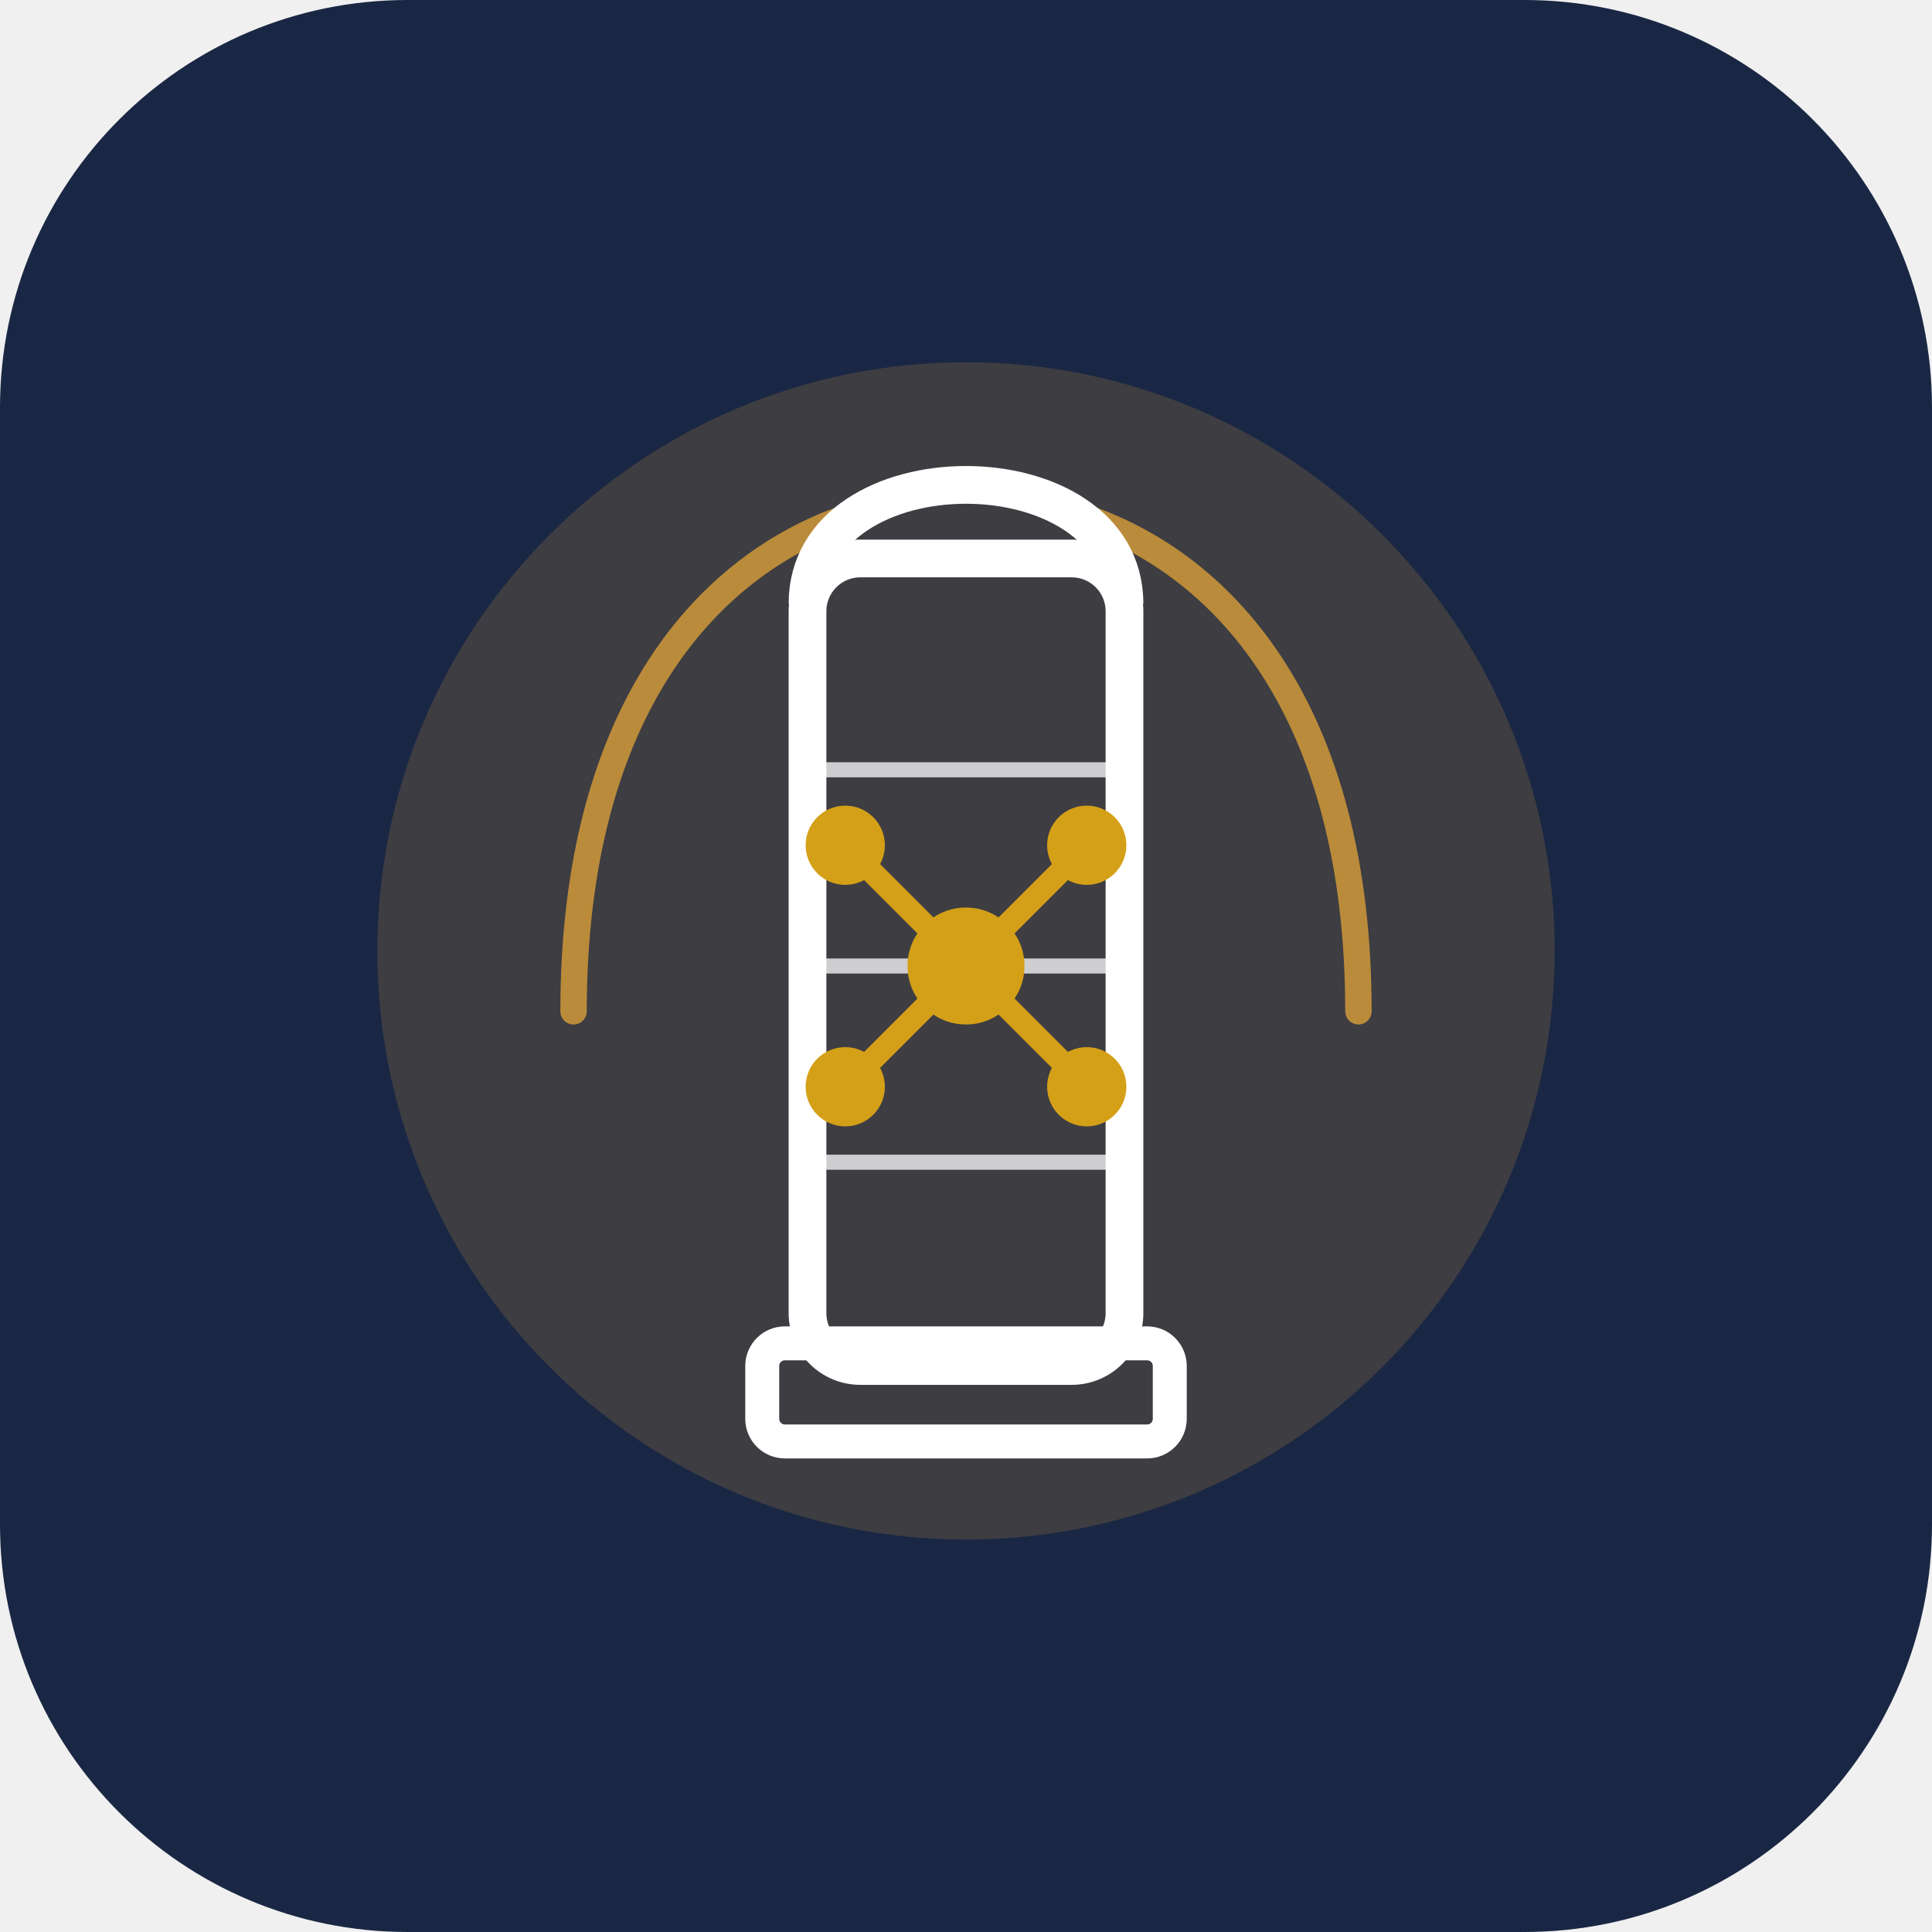
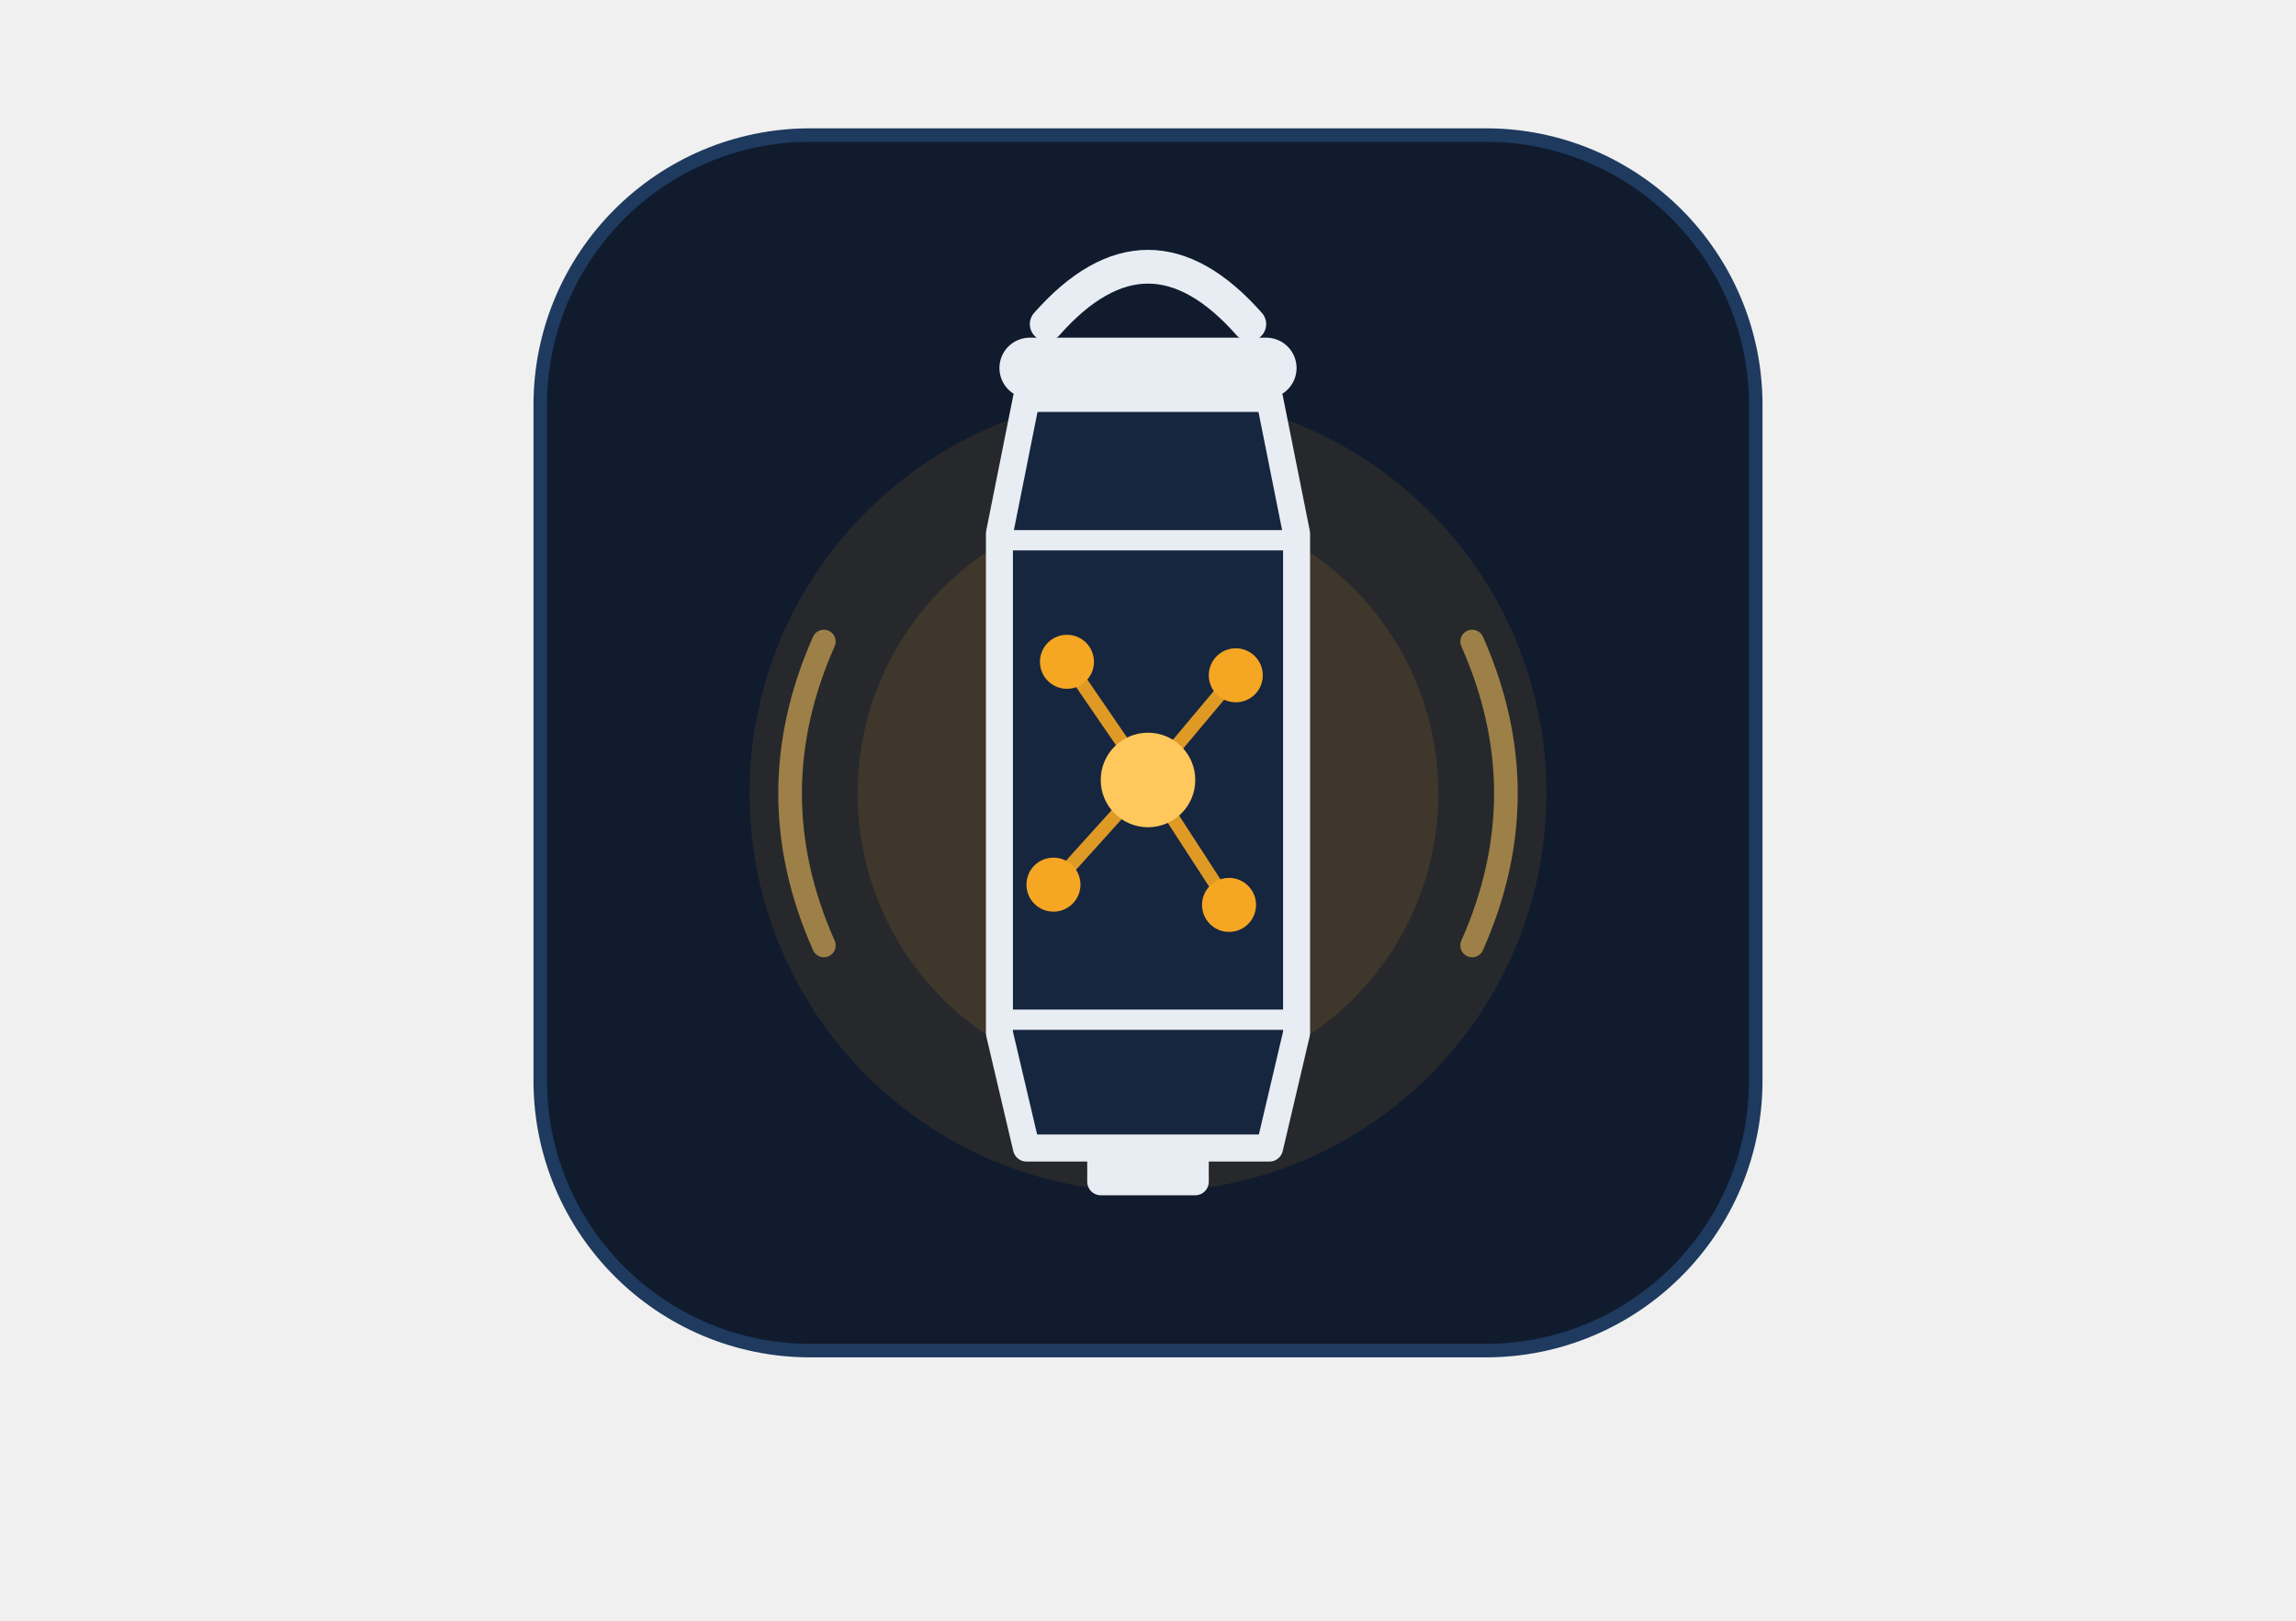
- <svg xmlns="http://www.w3.org/2000/svg" viewBox="0 0 512 512" fill="none">
-   <rect width="512" height="512" rx="108" fill="#1A2744" />
-   <circle cx="256" cy="252" r="156" fill="#C8943A" opacity="0.2" />
-   <path d="M152 268 C152 188 188 148 228 136" stroke="#C8943A" stroke-width="7" stroke-linecap="round" fill="none" opacity="0.9" />
-   <path d="M360 268 C360 188 324 148 284 136" stroke="#C8943A" stroke-width="7" stroke-linecap="round" fill="none" opacity="0.9" />
-   <g stroke="#FFFFFF" stroke-linejoin="round">
-     <rect x="214" y="148" width="84" height="214" rx="14" stroke-width="10" fill="none" />
-     <path d="M214 160 C214 118 298 118 298 160" stroke-width="10" fill="none" />
-     <rect x="202" y="356" width="108" height="26" rx="6" stroke-width="9" fill="none" />
-     <line x1="214" y1="204" x2="298" y2="204" stroke-width="4" opacity="0.75" />
-     <line x1="214" y1="256" x2="298" y2="256" stroke-width="4" opacity="0.75" />
-     <line x1="214" y1="308" x2="298" y2="308" stroke-width="4" opacity="0.75" />
+ <svg xmlns="http://www.w3.org/2000/svg" width="100%" viewBox="0 0 680 480" role="img" style="">
+   <rect x="160" y="40" width="360" height="360" rx="80" fill="#101B2E" style="fill:rgb(16, 27, 46);stroke:none;color:rgb(11, 11, 11);stroke-width:1px;stroke-linecap:butt;stroke-linejoin:miter;opacity:1;font-family:&quot;Anthropic Sans&quot;, -apple-system, BlinkMacSystemFont, &quot;Segoe UI&quot;, sans-serif;font-size:16px;font-weight:400;text-anchor:start;dominant-baseline:auto" />
+   <rect x="160" y="40" width="360" height="360" rx="80" fill="none" stroke="#1E3A5F" stroke-width="4" style="fill:none;stroke:rgb(30, 58, 95);color:rgb(11, 11, 11);stroke-width:4px;stroke-linecap:butt;stroke-linejoin:miter;opacity:1;font-family:&quot;Anthropic Sans&quot;, -apple-system, BlinkMacSystemFont, &quot;Segoe UI&quot;, sans-serif;font-size:16px;font-weight:400;text-anchor:start;dominant-baseline:auto" />
+   <circle cx="340" cy="235" r="118" fill="#F5A623" opacity="0.10" style="fill:rgb(245, 166, 35);stroke:none;color:rgb(11, 11, 11);stroke-width:1px;stroke-linecap:butt;stroke-linejoin:miter;opacity:0.1;font-family:&quot;Anthropic Sans&quot;, -apple-system, BlinkMacSystemFont, &quot;Segoe UI&quot;, sans-serif;font-size:16px;font-weight:400;text-anchor:start;dominant-baseline:auto" />
+   <circle cx="340" cy="235" r="86" fill="#F5A623" opacity="0.12" style="fill:rgb(245, 166, 35);stroke:none;color:rgb(11, 11, 11);stroke-width:1px;stroke-linecap:butt;stroke-linejoin:miter;opacity:0.12;font-family:&quot;Anthropic Sans&quot;, -apple-system, BlinkMacSystemFont, &quot;Segoe UI&quot;, sans-serif;font-size:16px;font-weight:400;text-anchor:start;dominant-baseline:auto" />
+   <path d="M310 96 Q340 62 370 96" fill="none" stroke="#E8EDF4" stroke-width="10" stroke-linecap="round" style="fill:none;stroke:rgb(232, 237, 244);color:rgb(11, 11, 11);stroke-width:10px;stroke-linecap:round;stroke-linejoin:miter;opacity:1;font-family:&quot;Anthropic Sans&quot;, -apple-system, BlinkMacSystemFont, &quot;Segoe UI&quot;, sans-serif;font-size:16px;font-weight:400;text-anchor:start;dominant-baseline:auto" />
+   <rect x="296" y="100" width="88" height="18" rx="9" fill="#E8EDF4" style="fill:rgb(232, 237, 244);stroke:none;color:rgb(11, 11, 11);stroke-width:1px;stroke-linecap:butt;stroke-linejoin:miter;opacity:1;font-family:&quot;Anthropic Sans&quot;, -apple-system, BlinkMacSystemFont, &quot;Segoe UI&quot;, sans-serif;font-size:16px;font-weight:400;text-anchor:start;dominant-baseline:auto" />
+   <path d="M304 118 L296 158 L296 306 L304 340 L376 340 L384 306 L384 158 L376 118 Z" fill="#16263F" stroke="#E8EDF4" stroke-width="8" stroke-linejoin="round" style="fill:rgb(22, 38, 63);stroke:rgb(232, 237, 244);color:rgb(11, 11, 11);stroke-width:8px;stroke-linecap:butt;stroke-linejoin:round;opacity:1;font-family:&quot;Anthropic Sans&quot;, -apple-system, BlinkMacSystemFont, &quot;Segoe UI&quot;, sans-serif;font-size:16px;font-weight:400;text-anchor:start;dominant-baseline:auto" />
+   <line x1="296" y1="160" x2="384" y2="160" stroke="#E8EDF4" stroke-width="6" style="fill:rgb(0, 0, 0);stroke:rgb(232, 237, 244);color:rgb(11, 11, 11);stroke-width:6px;stroke-linecap:butt;stroke-linejoin:miter;opacity:1;font-family:&quot;Anthropic Sans&quot;, -apple-system, BlinkMacSystemFont, &quot;Segoe UI&quot;, sans-serif;font-size:16px;font-weight:400;text-anchor:start;dominant-baseline:auto" />
+   <line x1="296" y1="302" x2="384" y2="302" stroke="#E8EDF4" stroke-width="6" style="fill:rgb(0, 0, 0);stroke:rgb(232, 237, 244);color:rgb(11, 11, 11);stroke-width:6px;stroke-linecap:butt;stroke-linejoin:miter;opacity:1;font-family:&quot;Anthropic Sans&quot;, -apple-system, BlinkMacSystemFont, &quot;Segoe UI&quot;, sans-serif;font-size:16px;font-weight:400;text-anchor:start;dominant-baseline:auto" />
+   <g stroke="#F5A623" stroke-width="4" opacity="0.9" style="fill:rgb(0, 0, 0);stroke:rgb(245, 166, 35);color:rgb(11, 11, 11);stroke-width:4px;stroke-linecap:butt;stroke-linejoin:miter;opacity:0.9;font-family:&quot;Anthropic Sans&quot;, -apple-system, BlinkMacSystemFont, &quot;Segoe UI&quot;, sans-serif;font-size:16px;font-weight:400;text-anchor:start;dominant-baseline:auto">
+     <line x1="340" y1="231" x2="316" y2="196" style="fill:rgb(0, 0, 0);stroke:rgb(245, 166, 35);color:rgb(11, 11, 11);stroke-width:4px;stroke-linecap:butt;stroke-linejoin:miter;opacity:1;font-family:&quot;Anthropic Sans&quot;, -apple-system, BlinkMacSystemFont, &quot;Segoe UI&quot;, sans-serif;font-size:16px;font-weight:400;text-anchor:start;dominant-baseline:auto" />
+     <line x1="340" y1="231" x2="366" y2="200" style="fill:rgb(0, 0, 0);stroke:rgb(245, 166, 35);color:rgb(11, 11, 11);stroke-width:4px;stroke-linecap:butt;stroke-linejoin:miter;opacity:1;font-family:&quot;Anthropic Sans&quot;, -apple-system, BlinkMacSystemFont, &quot;Segoe UI&quot;, sans-serif;font-size:16px;font-weight:400;text-anchor:start;dominant-baseline:auto" />
+     <line x1="340" y1="231" x2="312" y2="262" style="fill:rgb(0, 0, 0);stroke:rgb(245, 166, 35);color:rgb(11, 11, 11);stroke-width:4px;stroke-linecap:butt;stroke-linejoin:miter;opacity:1;font-family:&quot;Anthropic Sans&quot;, -apple-system, BlinkMacSystemFont, &quot;Segoe UI&quot;, sans-serif;font-size:16px;font-weight:400;text-anchor:start;dominant-baseline:auto" />
+     <line x1="340" y1="231" x2="364" y2="268" style="fill:rgb(0, 0, 0);stroke:rgb(245, 166, 35);color:rgb(11, 11, 11);stroke-width:4px;stroke-linecap:butt;stroke-linejoin:miter;opacity:1;font-family:&quot;Anthropic Sans&quot;, -apple-system, BlinkMacSystemFont, &quot;Segoe UI&quot;, sans-serif;font-size:16px;font-weight:400;text-anchor:start;dominant-baseline:auto" />
  </g>
-   <g fill="#D4A017" stroke="#D4A017" stroke-linecap="round">
-     <line x1="256" y1="256" x2="224" y2="224" stroke-width="6" />
-     <circle cx="224" cy="224" r="10" fill="#D4A017" />
-     <line x1="256" y1="256" x2="288" y2="224" stroke-width="6" />
-     <circle cx="288" cy="224" r="10" fill="#D4A017" />
-     <line x1="256" y1="256" x2="224" y2="288" stroke-width="6" />
-     <circle cx="224" cy="288" r="10" fill="#D4A017" />
-     <line x1="256" y1="256" x2="288" y2="288" stroke-width="6" />
-     <circle cx="288" cy="288" r="10" fill="#D4A017" />
-     <circle cx="256" cy="256" r="15" fill="#D4A017" />
-   </g>
+   <circle cx="340" cy="231" r="14" fill="#FFC85C" style="fill:rgb(255, 200, 92);stroke:none;color:rgb(11, 11, 11);stroke-width:1px;stroke-linecap:butt;stroke-linejoin:miter;opacity:1;font-family:&quot;Anthropic Sans&quot;, -apple-system, BlinkMacSystemFont, &quot;Segoe UI&quot;, sans-serif;font-size:16px;font-weight:400;text-anchor:start;dominant-baseline:auto" />
+   <circle cx="316" cy="196" r="8" fill="#F5A623" style="fill:rgb(245, 166, 35);stroke:none;color:rgb(11, 11, 11);stroke-width:1px;stroke-linecap:butt;stroke-linejoin:miter;opacity:1;font-family:&quot;Anthropic Sans&quot;, -apple-system, BlinkMacSystemFont, &quot;Segoe UI&quot;, sans-serif;font-size:16px;font-weight:400;text-anchor:start;dominant-baseline:auto" />
+   <circle cx="366" cy="200" r="8" fill="#F5A623" style="fill:rgb(245, 166, 35);stroke:none;color:rgb(11, 11, 11);stroke-width:1px;stroke-linecap:butt;stroke-linejoin:miter;opacity:1;font-family:&quot;Anthropic Sans&quot;, -apple-system, BlinkMacSystemFont, &quot;Segoe UI&quot;, sans-serif;font-size:16px;font-weight:400;text-anchor:start;dominant-baseline:auto" />
+   <circle cx="312" cy="262" r="8" fill="#F5A623" style="fill:rgb(245, 166, 35);stroke:none;color:rgb(11, 11, 11);stroke-width:1px;stroke-linecap:butt;stroke-linejoin:miter;opacity:1;font-family:&quot;Anthropic Sans&quot;, -apple-system, BlinkMacSystemFont, &quot;Segoe UI&quot;, sans-serif;font-size:16px;font-weight:400;text-anchor:start;dominant-baseline:auto" />
+   <circle cx="364" cy="268" r="8" fill="#F5A623" style="fill:rgb(245, 166, 35);stroke:none;color:rgb(11, 11, 11);stroke-width:1px;stroke-linecap:butt;stroke-linejoin:miter;opacity:1;font-family:&quot;Anthropic Sans&quot;, -apple-system, BlinkMacSystemFont, &quot;Segoe UI&quot;, sans-serif;font-size:16px;font-weight:400;text-anchor:start;dominant-baseline:auto" />
+   <rect x="322" y="340" width="36" height="14" rx="4" fill="#E8EDF4" style="fill:rgb(232, 237, 244);stroke:none;color:rgb(11, 11, 11);stroke-width:1px;stroke-linecap:butt;stroke-linejoin:miter;opacity:1;font-family:&quot;Anthropic Sans&quot;, -apple-system, BlinkMacSystemFont, &quot;Segoe UI&quot;, sans-serif;font-size:16px;font-weight:400;text-anchor:start;dominant-baseline:auto" />
+   <path d="M244 190 Q224 235 244 280" fill="none" stroke="#FFC85C" stroke-width="7" stroke-linecap="round" opacity="0.55" style="fill:none;stroke:rgb(255, 200, 92);color:rgb(11, 11, 11);stroke-width:7px;stroke-linecap:round;stroke-linejoin:miter;opacity:0.55;font-family:&quot;Anthropic Sans&quot;, -apple-system, BlinkMacSystemFont, &quot;Segoe UI&quot;, sans-serif;font-size:16px;font-weight:400;text-anchor:start;dominant-baseline:auto" />
+   <path d="M436 190 Q456 235 436 280" fill="none" stroke="#FFC85C" stroke-width="7" stroke-linecap="round" opacity="0.55" style="fill:none;stroke:rgb(255, 200, 92);color:rgb(11, 11, 11);stroke-width:7px;stroke-linecap:round;stroke-linejoin:miter;opacity:0.55;font-family:&quot;Anthropic Sans&quot;, -apple-system, BlinkMacSystemFont, &quot;Segoe UI&quot;, sans-serif;font-size:16px;font-weight:400;text-anchor:start;dominant-baseline:auto" />
</svg>
